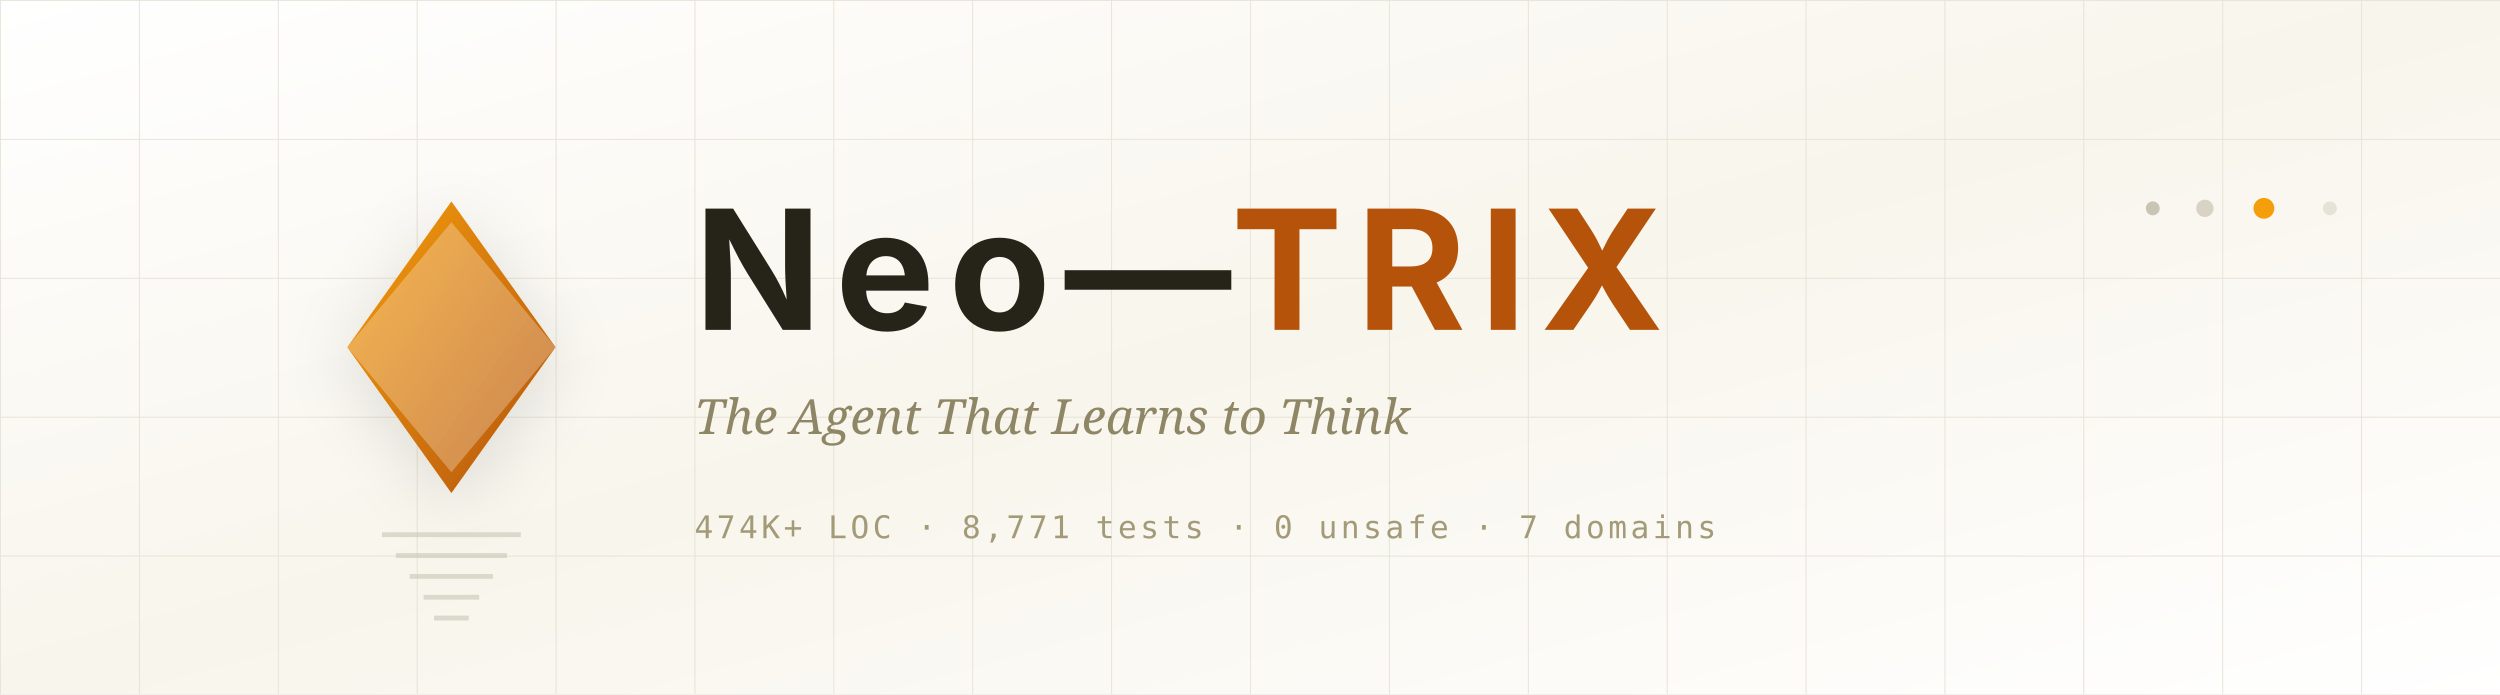
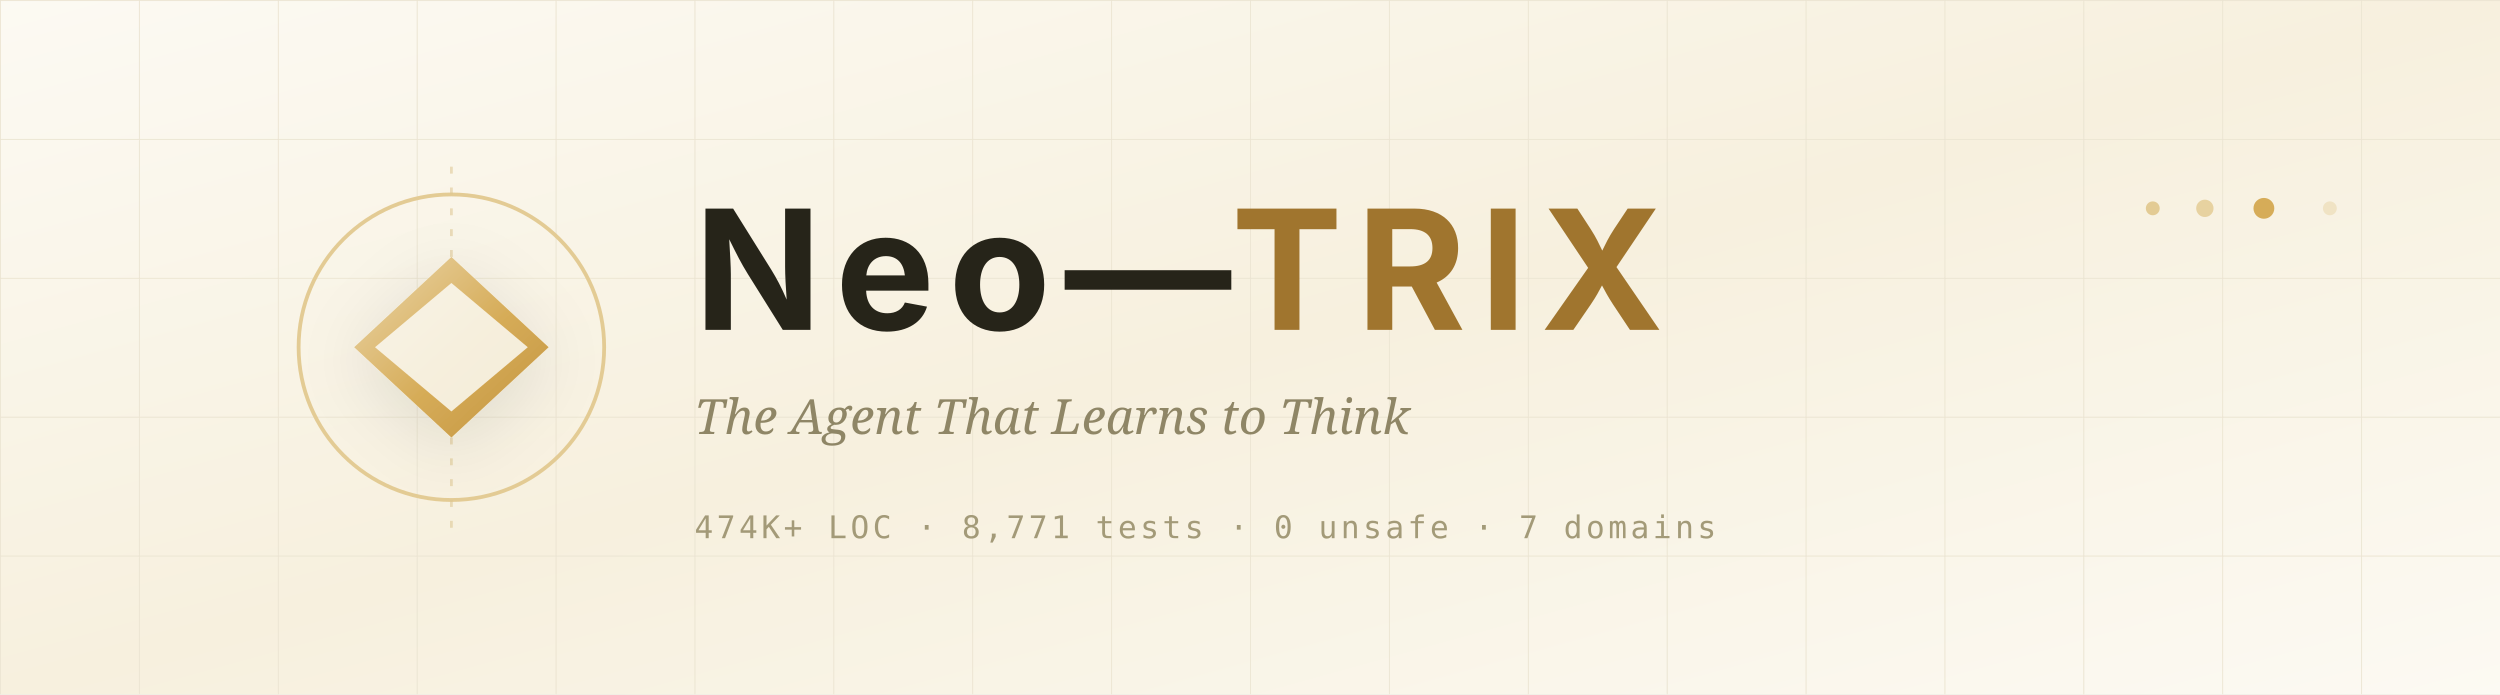
<svg xmlns="http://www.w3.org/2000/svg" width="720" height="200" viewBox="0 0 720 200">
  <defs>
    <linearGradient id="bg" x1="0%" y1="0%" x2="100%" y2="100%">
-       <stop offset="0%" stop-color="#ffffff" />
-       <stop offset="50%" stop-color="#f8f5ec" />
-       <stop offset="100%" stop-color="#ffffff" />
+       <stop offset="0%" stop-color="#FCFAF3" />
+       <stop offset="50%" stop-color="#F7F0DE" />
+       <stop offset="100%" stop-color="#FCFAF3" />
    </linearGradient>
-     <linearGradient id="pg" x1="0%" y1="0%" x2="100%" y2="100%">
-       <stop offset="0%" stop-color="#f59e0b" />
-       <stop offset="100%" stop-color="#b45309" />
+     <linearGradient id="nucleus" x1="0%" y1="0%" x2="100%" y2="100%">
+       <stop offset="0%" stop-color="#EBD7AC" />
+       <stop offset="55%" stop-color="#D6AC58" />
+       <stop offset="100%" stop-color="#C2933F" />
    </linearGradient>
    <pattern id="grid" width="40" height="40" patternUnits="userSpaceOnUse">
-       <path d="M 40 0 L 0 0 0 40" fill="none" stroke="#e6e2d6" stroke-width="0.5" />
+       <path d="M 40 0 L 0 0 0 40" fill="none" stroke="#EBE4D2" stroke-width="0.5" />
    </pattern>
    <filter id="drop" x="-30%" y="-30%" width="160%" height="160%">
-       <feDropShadow dx="0" dy="4" stdDeviation="10" flood-color="#262419" flood-opacity="0.12" />
+       <feDropShadow dx="0" dy="4" stdDeviation="10" flood-color="#262419" flood-opacity="0.1" />
    </filter>
  </defs>
  <rect width="720" height="200" fill="url(#bg)" />
  <rect width="720" height="200" fill="url(#grid)" />
-   <polygon points="100,100 130,58 160,100 130,142" fill="url(#pg)" filter="url(#drop)" />
-   <polygon points="100,100 130,64 160,100 130,136" fill="#ffffff" opacity="0.28" />
-   <g stroke="#c9c4b4" stroke-width="1.4" opacity="0.6">
-     <line x1="110" y1="154" x2="150" y2="154" />
-     <line x1="114" y1="160" x2="146" y2="160" />
-     <line x1="118" y1="166" x2="142" y2="166" />
-     <line x1="122" y1="172" x2="138" y2="172" />
-     <line x1="125" y1="178" x2="135" y2="178" />
-   </g>
-   <text x="200" y="95" font-family="Inter, system-ui, sans-serif" font-size="48" font-weight="700" letter-spacing="4" fill="#262419">Neo—<tspan fill="#b45309">TRIX</tspan>
+   <circle cx="130" cy="100" r="44" fill="none" stroke="#E3CB94" stroke-width="1.1" />
+   <line x1="130" y1="48" x2="130" y2="152" stroke="#DCC58F" stroke-width="0.8" stroke-dasharray="2 4" opacity="0.55" />
+   <polygon points="130,74 158,100 130,126 102,100" fill="url(#nucleus)" filter="url(#drop)" />
+   <polygon points="130,81.5 152,100 130,118.5 108,100" fill="#FCFAF3" opacity="0.85" />
+   <text x="200" y="95" font-family="Inter, system-ui, sans-serif" font-size="48" font-weight="700" letter-spacing="4" fill="#262419">Neo—<tspan fill="#A0752E">TRIX</tspan>
  </text>
-   <text x="200" y="125" font-family="Georgia, serif" font-size="14" font-style="italic" fill="#8f8666">The Agent That Learns to Think</text>
-   <text x="200" y="155" font-family="monospace" font-size="9" fill="#a39a78" letter-spacing="1">474K+ LOC · 8,771 tests · 0 unsafe · 7 domains</text>
-   <circle cx="620" cy="60" r="2" fill="#c9c4b4" />
-   <circle cx="635" cy="60" r="2.5" fill="#d8d3c5" />
-   <circle cx="652" cy="60" r="3" fill="#f59e0b" />
-   <circle cx="671" cy="60" r="2" fill="#e6e2d6" />
+   <text x="200" y="125" font-family="Georgia, serif" font-size="14" font-style="italic" fill="#8F8666">The Agent That Learns to Think</text>
+   <text x="200" y="155" font-family="monospace" font-size="9" fill="#A39A78" letter-spacing="1">474K+ LOC · 8,771 tests · 0 unsafe · 7 domains</text>
+   <circle cx="620" cy="60" r="2" fill="#E3CB94" />
+   <circle cx="635" cy="60" r="2.5" fill="#E7D2A0" />
+   <circle cx="652" cy="60" r="3" fill="#D6AC58" />
+   <circle cx="671" cy="60" r="2" fill="#F0E3C4" />
</svg>
